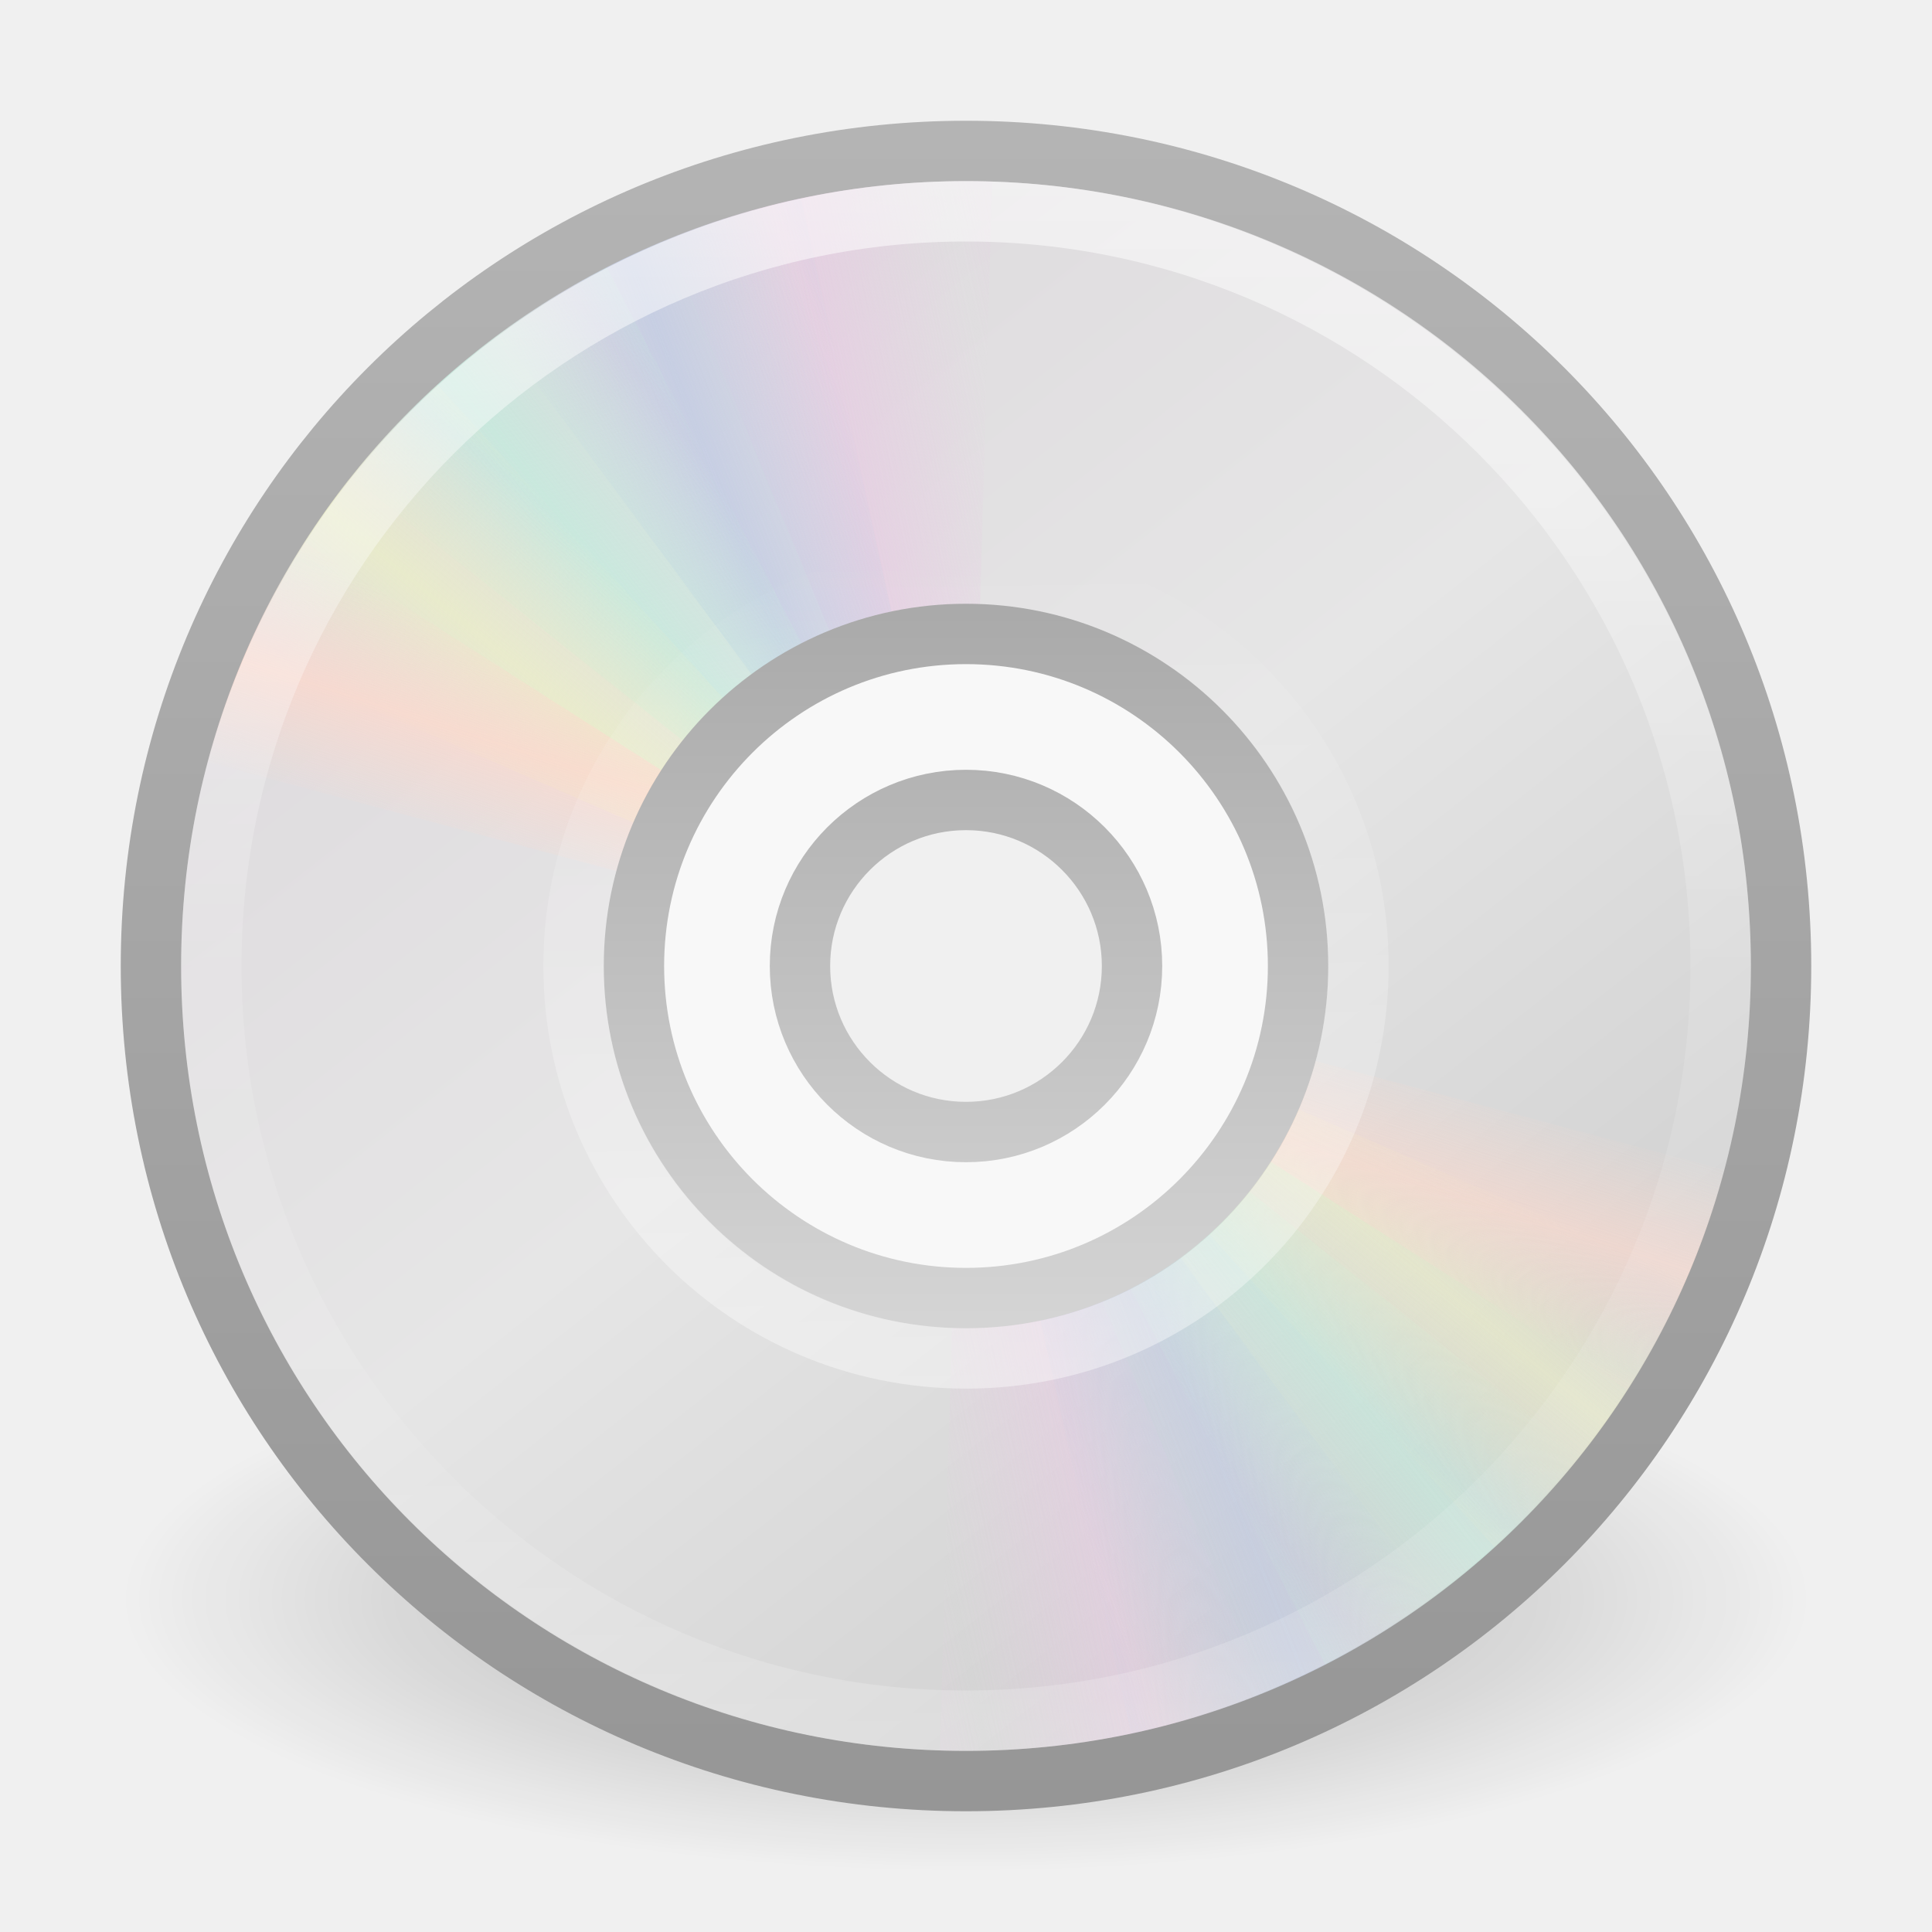
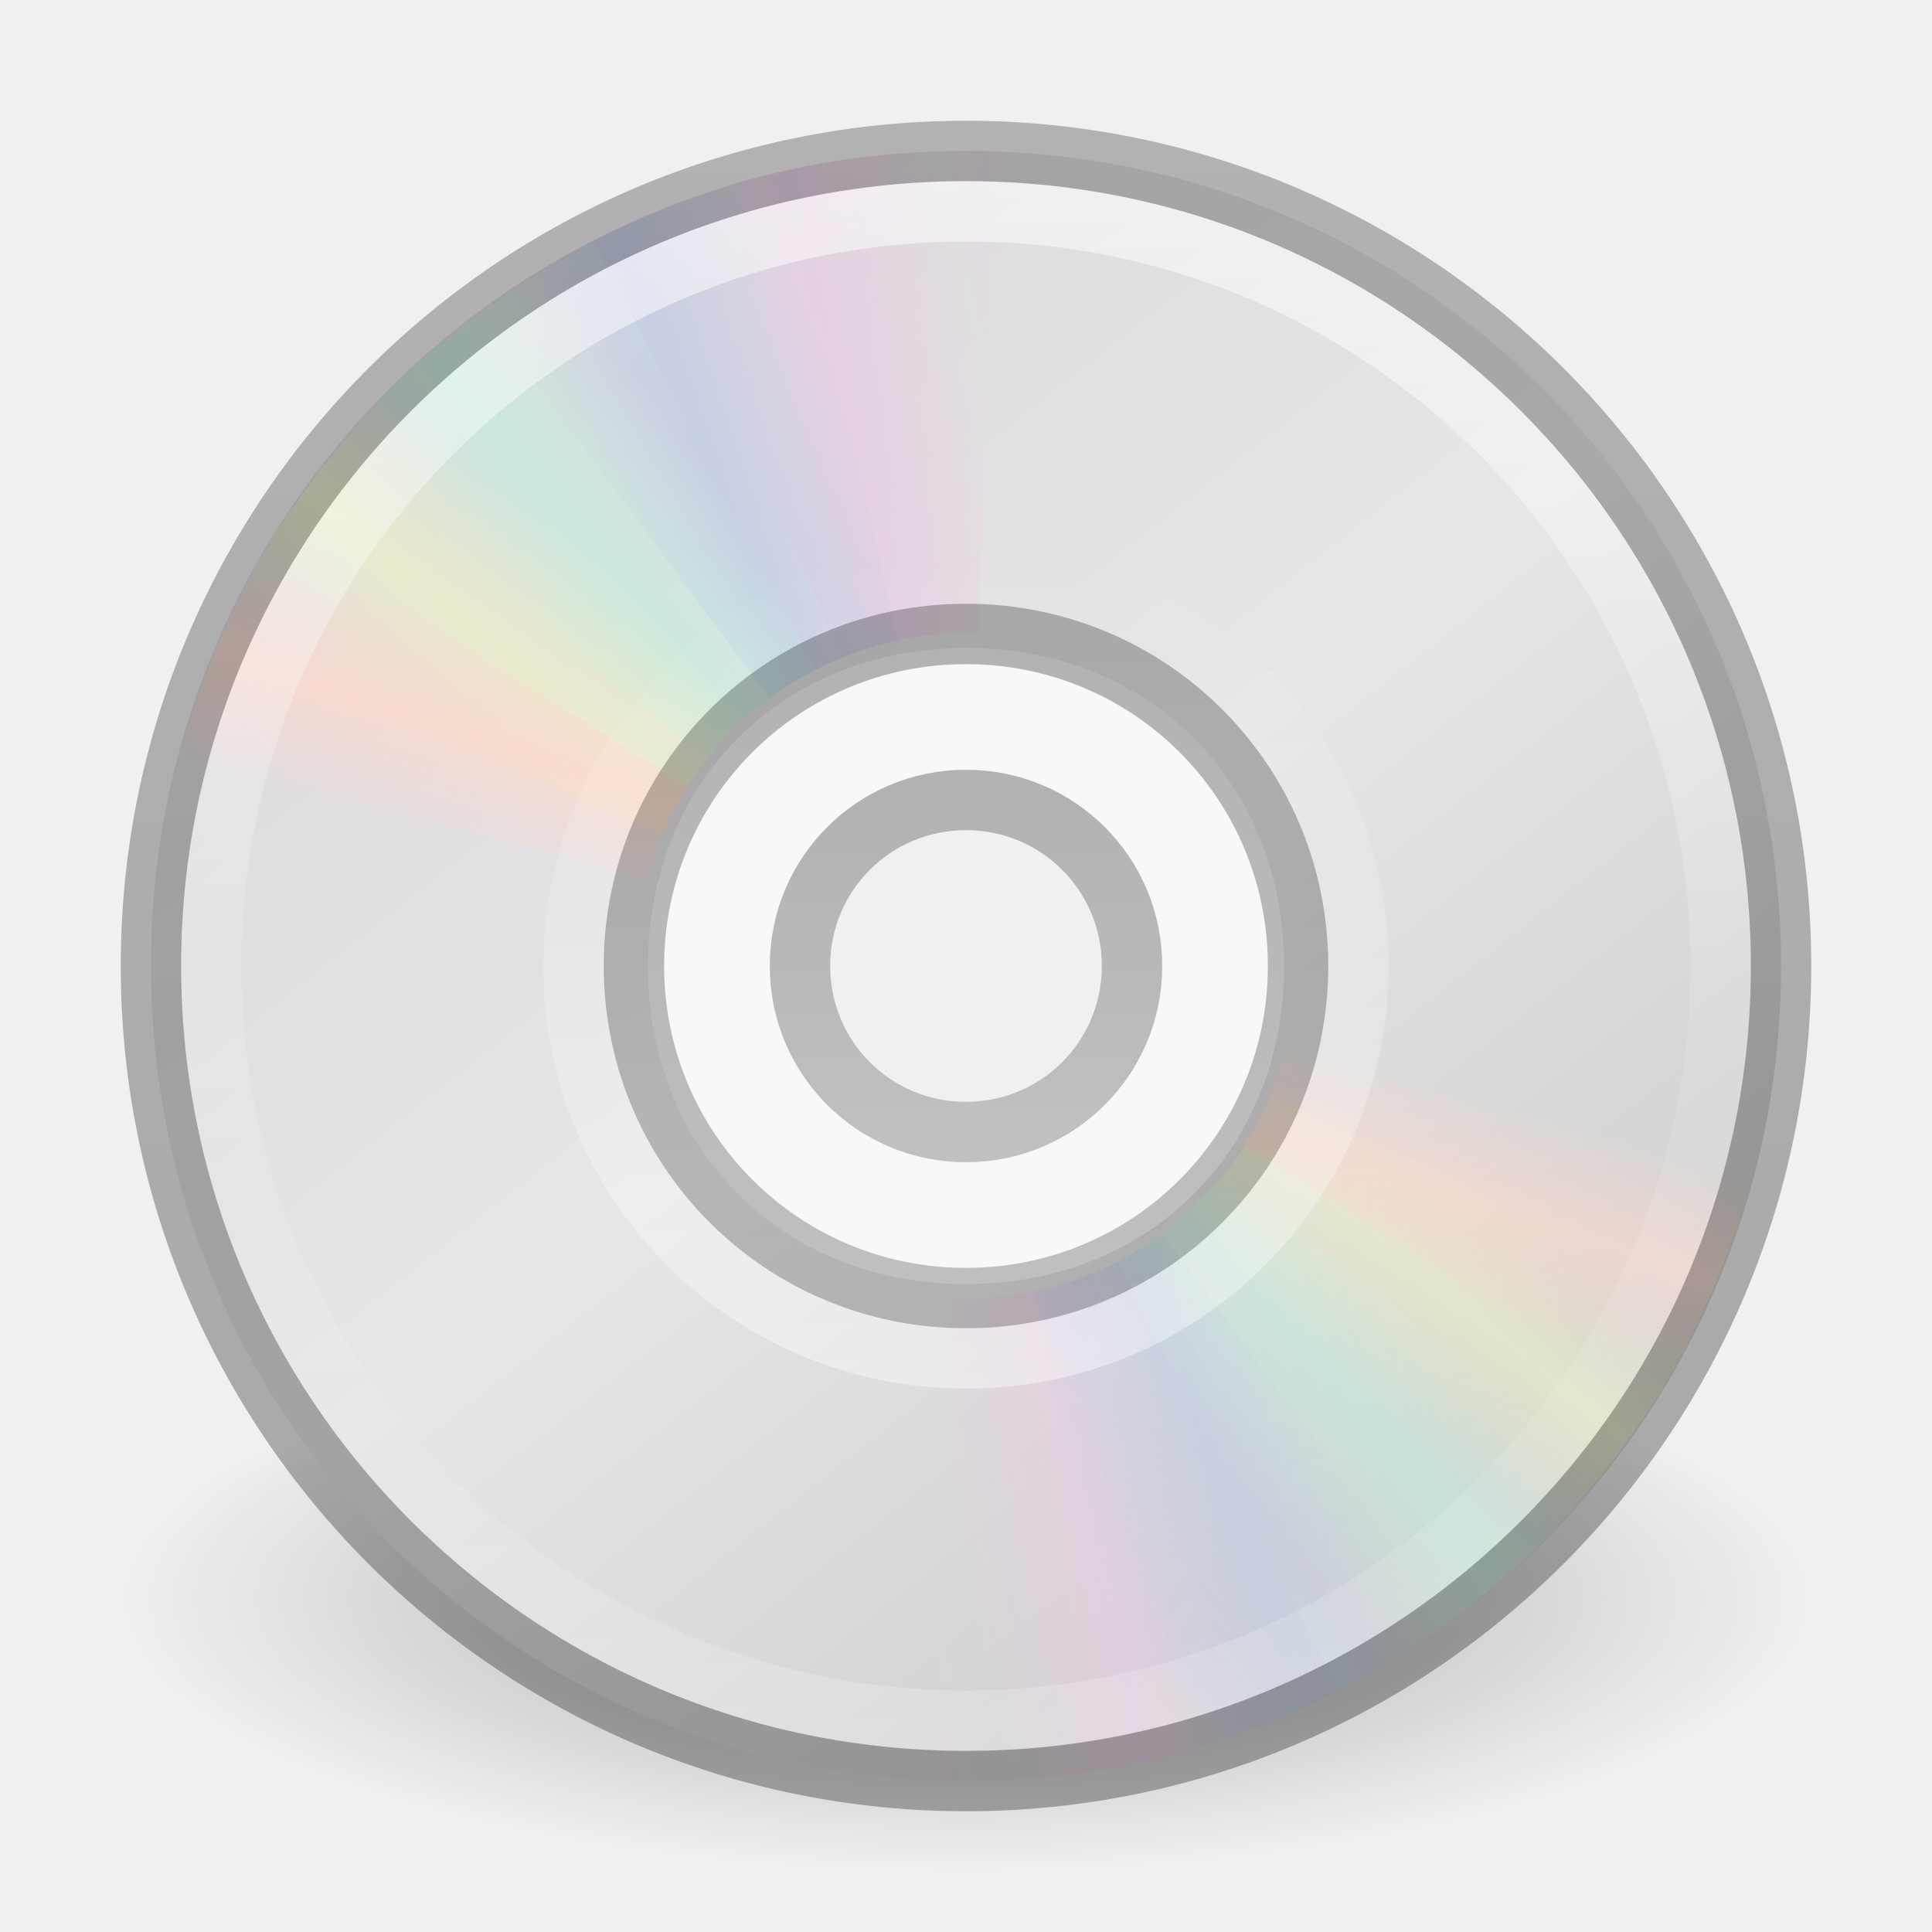
<svg xmlns="http://www.w3.org/2000/svg" xmlns:xlink="http://www.w3.org/1999/xlink" width="32px" height="32px" id="svg4106" version="1.1">
  <defs id="defs4108">
    <linearGradient x1="18.776" y1="4.038" x2="18.203" y2="45.962" id="linearGradient3406" xlink:href="#linearGradient6036" gradientUnits="userSpaceOnUse" gradientTransform="matrix(0.3283222,0,0,-0.3283221,8.006339,24.20805)" />
    <linearGradient id="linearGradient6036">
      <stop id="stop6038" style="stop-color:#ffffff;stop-opacity:1" offset="0" />
      <stop id="stop6040" style="stop-color:#ffffff;stop-opacity:0" offset="1" />
    </linearGradient>
    <linearGradient xlink:href="#linearGradient4011" id="linearGradient3199" gradientUnits="userSpaceOnUse" gradientTransform="matrix(0.6756756,0,0,0.6756756,-32.46859,-1.133269)" x1="71.204" y1="6.238" x2="71.204" y2="44.341" />
    <linearGradient id="linearGradient4011">
      <stop offset="0" style="stop-color:#ffffff;stop-opacity:1;" id="stop4013" />
      <stop id="stop4015" style="stop-color:#ffffff;stop-opacity:0.235;" offset="0.508" />
      <stop offset="0.835" style="stop-color:#ffffff;stop-opacity:0.157;" id="stop4017" />
      <stop offset="1" style="stop-color:#ffffff;stop-opacity:0.392;" id="stop4019" />
-     </linearGradient>
-     <linearGradient x1="21.448" y1="15.5" x2="21.448" y2="32.509" id="linearGradient3427" xlink:href="#linearGradient3428" gradientUnits="userSpaceOnUse" gradientTransform="matrix(0.6875,0,0,0.6875,-0.5000014,-0.5000005)" />
-     <linearGradient id="linearGradient3428">
-       <stop id="stop3430" style="stop-color:#aaaaaa;stop-opacity:1" offset="0" />
-       <stop id="stop3432" style="stop-color:#d4d4d4;stop-opacity:1" offset="1" />
-     </linearGradient>
-     <linearGradient x1="20.019" y1="3" x2="20.019" y2="45.176" id="linearGradient3409" xlink:href="#linearGradient3772" gradientUnits="userSpaceOnUse" gradientTransform="matrix(0.6585366,0,0,0.6585366,0.195122,0.195122)" />
-     <linearGradient id="linearGradient3772">
-       <stop id="stop3774" style="stop-color:#b4b4b4;stop-opacity:1" offset="0" />
-       <stop id="stop3776" style="stop-color:#969696;stop-opacity:1" offset="1" />
    </linearGradient>
    <linearGradient x1="20.58" y1="10.775" x2="24.274" y2="9.862" id="linearGradient3436" xlink:href="#linearGradient3487" gradientUnits="userSpaceOnUse" spreadMethod="reflect" />
    <linearGradient id="linearGradient3487">
      <stop id="stop3489" style="stop-color:#e6cde2;stop-opacity:1" offset="0" />
      <stop id="stop3491" style="stop-color:#e6cde2;stop-opacity:0" offset="1" />
    </linearGradient>
    <linearGradient x1="17.495" y1="11.2" x2="21.047" y2="9.796" id="linearGradient3438" xlink:href="#linearGradient3495" gradientUnits="userSpaceOnUse" spreadMethod="reflect" />
    <linearGradient id="linearGradient3495">
      <stop id="stop3497" style="stop-color:#c1cbe4;stop-opacity:1" offset="0" />
      <stop id="stop3499" style="stop-color:#c1cbe4;stop-opacity:0" offset="1" />
    </linearGradient>
    <linearGradient x1="14.085" y1="13.046" x2="16.994" y2="10.732" id="linearGradient3440" xlink:href="#linearGradient3503" gradientUnits="userSpaceOnUse" spreadMethod="reflect" />
    <linearGradient id="linearGradient3503">
      <stop id="stop3505" style="stop-color:#c4ebdd;stop-opacity:1" offset="0" />
      <stop id="stop3507" style="stop-color:#c4ebdd;stop-opacity:0" offset="1" />
    </linearGradient>
    <linearGradient x1="12.372" y1="16.188" x2="14.609" y2="13.462" id="linearGradient3442" xlink:href="#linearGradient3511" gradientUnits="userSpaceOnUse" spreadMethod="reflect" />
    <linearGradient id="linearGradient3511">
      <stop id="stop3513" style="stop-color:#ebeec7;stop-opacity:1" offset="0" />
      <stop id="stop3515" style="stop-color:#ebeec7;stop-opacity:0" offset="1" />
    </linearGradient>
    <linearGradient x1="10.609" y1="17.886" x2="9.73" y2="20.613" id="linearGradient3444" xlink:href="#linearGradient3519" gradientUnits="userSpaceOnUse" spreadMethod="reflect" />
    <linearGradient id="linearGradient3519">
      <stop id="stop3521" style="stop-color:#fcd9cd;stop-opacity:1" offset="0" />
      <stop id="stop3523" style="stop-color:#fcd9cd;stop-opacity:0" offset="1" />
    </linearGradient>
    <linearGradient x1="20.58" y1="10.775" x2="24.274" y2="9.862" id="linearGradient3446" xlink:href="#linearGradient3487" gradientUnits="userSpaceOnUse" spreadMethod="reflect" />
    <linearGradient x1="17.495" y1="11.2" x2="21.047" y2="9.796" id="linearGradient3448" xlink:href="#linearGradient3495" gradientUnits="userSpaceOnUse" spreadMethod="reflect" />
    <linearGradient x1="14.085" y1="13.046" x2="16.994" y2="10.732" id="linearGradient3450" xlink:href="#linearGradient3503" gradientUnits="userSpaceOnUse" spreadMethod="reflect" />
    <linearGradient x1="12.372" y1="16.188" x2="14.609" y2="13.462" id="linearGradient3452" xlink:href="#linearGradient3511" gradientUnits="userSpaceOnUse" spreadMethod="reflect" />
    <linearGradient x1="10.609" y1="17.886" x2="9.73" y2="20.613" id="linearGradient3454" xlink:href="#linearGradient3519" gradientUnits="userSpaceOnUse" spreadMethod="reflect" />
    <linearGradient x1="12.274" y1="32.416" x2="35.391" y2="14.203" id="linearGradient3431" xlink:href="#linearGradient3263" gradientUnits="userSpaceOnUse" gradientTransform="matrix(0,0.7714354,-0.7714354,0,33.82016,-2.514453)" />
    <linearGradient x1="12.274" y1="32.416" x2="35.391" y2="14.203" id="linearGradient3263" gradientUnits="userSpaceOnUse">
      <stop id="stop3265" style="stop-color:#dedbde;stop-opacity:1" offset="0" />
      <stop id="stop3267" style="stop-color:#e6e6e6;stop-opacity:1" offset="0.5" />
      <stop id="stop3269" style="stop-color:#d2d2d2;stop-opacity:1" offset="1" />
    </linearGradient>
    <linearGradient id="linearGradient23419">
      <stop id="stop23421" style="stop-color:#000000;stop-opacity:1" offset="0" />
      <stop id="stop23423" style="stop-color:#000000;stop-opacity:0" offset="1" />
    </linearGradient>
    <radialGradient r="22.627" fy="41.636" fx="23.335" cy="41.636" cx="23.335" gradientTransform="matrix(0.6187184,0,0,0.1995182,1.562499,18.17786)" gradientUnits="userSpaceOnUse" id="radialGradient4104" xlink:href="#linearGradient23419" />
+     <linearGradient xlink:href="#linearGradient3560" id="linearGradient3562" x1="74.13" y1="-56" x2="74.13" y2="56" gradientUnits="userSpaceOnUse" gradientTransform="matrix(0.2432432,0,0,0.2432432,0.4324306,16)" />
+     <linearGradient id="linearGradient3560">
+       <stop style="stop-color:#000000;stop-opacity:0.26;" offset="0" id="stop3556" />
+       <stop style="stop-color:#000000;stop-opacity:0.3;" offset="1" id="stop3558" />
+     </linearGradient>
+     <linearGradient x1="16.129" y1="45.258" x2="16.129" y2="4.742" id="linearGradient2651" xlink:href="#linearGradient5804" gradientUnits="userSpaceOnUse" gradientTransform="matrix(0.1389056,0,0,-0.1389055,12.61807,19.47264)" />
+     <linearGradient id="linearGradient5804">
+       <stop id="stop5800" style="stop-color:#000000;stop-opacity:0.26;" offset="0" />
+       <stop id="stop5802" style="stop-color:#000000;stop-opacity:0.2;" offset="1" />
+     </linearGradient>
+     <linearGradient x1="16.129" y1="45.258" x2="16.129" y2="4.742" id="linearGradient2651-6" xlink:href="#linearGradient5804" gradientUnits="userSpaceOnUse" gradientTransform="matrix(0.2778111,0,0,-0.277811,9.236133,22.94528)" />
  </defs>
  <g id="layer1">
    <path d="M 30,26.485 C 30.001,28.978 23.732,31 16,31 8.268,31 1.999,28.978 2,26.485 1.999,23.992 8.268,21.97 16,21.97 c 7.732,0 14.001,2.022 14,4.515 z" id="path23417" style="opacity:0.3;fill:url(#radialGradient4104);fill-opacity:1;fill-rule:evenodd;stroke:none;stroke-width:2;marker:none;visibility:visible;display:inline;overflow:visible" />
    <path d="M 29.5,16 C 29.5,8.517 23.483,2.5 16,2.5 8.517,2.5 2.5,8.517 2.5,16 c -1.3e-6,7.483 6.017,13.5 13.5,13.5 7.483,-1e-6 13.5,-6.017 13.5,-13.5 z m -8.232,0 c 0,3.044 -2.224,5.268 -5.268,5.268 -3.044,0 -5.268,-2.224 -5.268,-5.268 0,-3.044 2.224,-5.268 5.268,-5.268 3.044,0 5.268,2.224 5.268,5.268 z" id="path2781" style="fill:url(#linearGradient3431);fill-rule:nonzero;stroke:none" />
-     <path d="m 16,10.732 c -2.908,0 -5.268,2.36 -5.268,5.268 0,2.908 2.36,5.268 5.268,5.268 2.908,0 5.268,-2.36 5.268,-5.268 0,-2.908 -2.36,-5.268 -5.268,-5.268 z m 0,2.634 c 1.454,0 2.634,1.18 2.634,2.634 0,1.454 -1.18,2.634 -2.634,2.634 -1.454,0 -2.634,-1.18 -2.634,-2.634 0,-1.454 1.18,-2.634 2.634,-2.634 z" id="path2474" style="opacity:0.5;fill:#ffffff;fill-opacity:1;fill-rule:nonzero;stroke:none;stroke-width:1;marker:none;visibility:visible;display:inline;overflow:visible;enable-background:accumulate" />
+     <path id="path2474" style="display:inline;overflow:visible;visibility:visible;opacity:0.5;fill:#ffffff;fill-opacity:1;fill-rule:nonzero;stroke:none;stroke-width:1;marker:none;enable-background:accumulate" d="M 16 11 C 13.24 11 11 13.24 11 16 C 11 18.76 13.24 21 16 21 C 18.76 21 21 18.76 21 16 C 21 13.24 18.76 11 16 11 z M 16 12.75 A 3.25 3.25 0 0 1 19.25 16 A 3.25 3.25 0 0 1 16 19.25 A 3.25 3.25 0 0 1 12.75 16 A 3.25 3.25 0 0 1 16 12.75 z " />
    <g transform="matrix(0.6585366,0,0,0.6585366,0.195122,0.195122)" id="g3527">
      <path d="m 24,3.5 c -2.976,0 -5.797,0.621 -8.344,1.75 L 20.625,16.344 C 21.66,15.885 22.795,15.625 24,15.625 c 0.032,0 0.062,-3.6e-4 0.094,0 l 0,-12.125 C 24.062,3.5 24.031,3.5 24,3.5 z" transform="matrix(0.9996011,0.02824295,-0.02824295,0.9996011,0.6924114,-0.6708346)" id="path3296" style="opacity:0.8;fill:url(#linearGradient3446);fill-opacity:1;fill-rule:nonzero;stroke:none" />
      <path d="m 19.597,3.998 c -2.907,0.638 -5.53,1.849 -7.775,3.497 l 7.23,9.772 c 0.913,-0.67 1.966,-1.167 3.143,-1.425 0.031,-0.007 0.06,-0.014 0.092,-0.02 L 19.689,3.977 c -0.031,0.007 -0.061,0.013 -0.092,0.02 z" id="path3308" style="opacity:0.8;fill:url(#linearGradient3448);fill-opacity:1;fill-rule:nonzero;stroke:none" />
      <path d="M 14.558,5.845 C 11.916,7.213 9.695,9.062 7.953,11.235 l 9.513,7.567 c 0.709,-0.883 1.597,-1.636 2.667,-2.19 0.028,-0.015 0.055,-0.029 0.083,-0.043 L 14.641,5.802 c -0.028,0.014 -0.055,0.029 -0.083,0.043 z" id="path3310" style="opacity:0.8;fill:url(#linearGradient3450);fill-opacity:1;fill-rule:nonzero;stroke:none" />
      <path d="M 10.169,8.933 C 7.97,10.939 6.304,13.299 5.184,15.85 L 16.331,20.697 c 0.456,-1.037 1.119,-1.994 2.009,-2.806 0.024,-0.022 0.045,-0.042 0.069,-0.063 L 10.238,8.87 c -0.023,0.021 -0.046,0.042 -0.069,0.063 z" id="path3312" style="opacity:0.8;fill:url(#linearGradient3452);fill-opacity:1;fill-rule:nonzero;stroke:none" />
      <path d="m 6.781,12.969 c -0.017,0.026 -0.046,0.067 -0.062,0.094 -1.148,1.793 -1.962,3.681 -2.5,5.625 l 11.75,3.125 C 16.184,21.049 16.487,20.298 16.938,19.594 16.955,19.567 16.982,19.527 17,19.5 L 6.781,12.969 z" id="path3314" style="opacity:0.8;fill:url(#linearGradient3454);fill-opacity:1;fill-rule:nonzero;stroke:none" />
    </g>
    <g transform="matrix(-0.6585366,0,0,-0.6585366,31.80488,31.80488)" id="g3642" style="opacity:0.8">
      <path d="m 24,3.5 c -2.976,0 -5.797,0.621 -8.344,1.75 L 20.625,16.344 C 21.66,15.885 22.795,15.625 24,15.625 c 0.032,0 0.062,-3.6e-4 0.094,0 l 0,-12.125 C 24.062,3.5 24.031,3.5 24,3.5 z" transform="matrix(0.9996011,0.02824295,-0.02824295,0.9996011,0.6924114,-0.6708346)" id="path3644" style="opacity:0.8;fill:url(#linearGradient3436);fill-opacity:1;fill-rule:nonzero;stroke:none" />
      <path d="m 19.597,3.998 c -2.907,0.638 -5.53,1.849 -7.775,3.497 l 7.23,9.772 c 0.913,-0.67 1.966,-1.167 3.143,-1.425 0.031,-0.007 0.06,-0.014 0.092,-0.02 L 19.689,3.977 c -0.031,0.007 -0.061,0.013 -0.092,0.02 z" id="path3646" style="opacity:0.8;fill:url(#linearGradient3438);fill-opacity:1;fill-rule:nonzero;stroke:none" />
      <path d="M 14.558,5.845 C 11.916,7.213 9.695,9.062 7.953,11.235 l 9.513,7.567 c 0.709,-0.883 1.597,-1.636 2.667,-2.19 0.028,-0.015 0.055,-0.029 0.083,-0.043 L 14.641,5.802 c -0.028,0.014 -0.055,0.029 -0.083,0.043 z" id="path3648" style="opacity:0.8;fill:url(#linearGradient3440);fill-opacity:1;fill-rule:nonzero;stroke:none" />
      <path d="M 10.169,8.933 C 7.97,10.939 6.304,13.299 5.184,15.85 L 16.331,20.697 c 0.456,-1.037 1.119,-1.994 2.009,-2.806 0.024,-0.022 0.045,-0.042 0.069,-0.063 L 10.238,8.87 c -0.023,0.021 -0.046,0.042 -0.069,0.063 z" id="path3650" style="opacity:0.8;fill:url(#linearGradient3442);fill-opacity:1;fill-rule:nonzero;stroke:none" />
      <path d="m 6.781,12.969 c -0.017,0.026 -0.046,0.067 -0.062,0.094 -1.148,1.793 -1.962,3.681 -2.5,5.625 l 11.75,3.125 C 16.184,21.049 16.487,20.298 16.938,19.594 16.955,19.567 16.982,19.527 17,19.5 L 6.781,12.969 z" id="path3652" style="opacity:0.8;fill:url(#linearGradient3444);fill-opacity:1;fill-rule:nonzero;stroke:none" />
    </g>
-     <path d="M 16,2.5 C 8.517,2.5 2.5,8.517 2.5,16 2.5,23.483 8.517,29.5 16,29.5 23.483,29.5 29.5,23.483 29.5,16 29.5,8.517 23.483,2.5 16,2.5 z" id="path3287" style="fill:none;stroke:url(#linearGradient3409);stroke-width:1;stroke-miterlimit:4;stroke-opacity:1" />
-     <path d="M 16,10.5 C 12.964,10.5 10.5,12.964 10.5,16 c 0,3.036 2.464,5.5 5.5,5.5 3.036,0 5.5,-2.464 5.5,-5.5 0,-3.036 -2.464,-5.5 -5.5,-5.5 z m 0,2.75 c 1.518,0 2.75,1.232 2.75,2.75 0,1.518 -1.232,2.75 -2.75,2.75 -1.518,0 -2.75,-1.232 -2.75,-2.75 0,-1.518 1.232,-2.75 2.75,-2.75 z" id="path3418" style="fill:none;stroke:url(#linearGradient3427);stroke-width:1;stroke-linecap:butt;stroke-linejoin:round;stroke-miterlimit:4;stroke-opacity:1;stroke-dasharray:none;stroke-dashoffset:0;marker:none;visibility:visible;display:inline;overflow:visible;enable-background:accumulate" />
+     <path d="m 16,18.75 c -1.524,0 -2.75,-1.226 -2.75,-2.75 C 13.25,14.476 14.476,13.25 16,13.25 c 1.524,0 2.75,1.226 2.75,2.75 C 18.75,17.524 17.524,18.75 16,18.75 Z" id="path3281-7" style="fill:none;stroke:url(#linearGradient2651);stroke-width:1;stroke-miterlimit:4;stroke-opacity:1" />
    <path style="opacity:0.55;color:#000000;fill:none;stroke:url(#linearGradient3199);stroke-width:1;stroke-linecap:round;stroke-linejoin:round;stroke-miterlimit:4;stroke-opacity:1;stroke-dasharray:none;stroke-dashoffset:0;marker:none;visibility:visible;display:inline;overflow:visible;enable-background:accumulate" id="path8655" d="M 28.5,16 C 28.5,22.903 22.903,28.5 16,28.5 9.097,28.5 3.5,22.903 3.5,16 3.5,9.096 9.097,3.5 16,3.5 22.903,3.5 28.5,9.096 28.5,16 l 0,0 z" />
-     <path d="M 16,22.5 C 12.397,22.5 9.5,19.603 9.5,16 c 0,-3.603 2.897,-6.5 6.5,-6.5 3.603,0 6.5,2.897 6.5,6.5 0,3.603 -2.897,6.5 -6.5,6.5 l 0,0 0,0 z" id="path3281" style="opacity:0.4;fill:none;stroke:url(#linearGradient3406);stroke-width:1;stroke-miterlimit:4;stroke-opacity:1" />
+     <path d="m 16,22.5 c -3.603,0 -6.5,-2.897 -6.5,-6.5 0,-3.603 2.897,-6.5 6.5,-6.5 3.603,0 6.5,2.897 6.5,6.5 C 22.5,19.603 19.603,22.5 16,22.5 Z" id="path3281" style="opacity:0.4;fill:none;stroke:url(#linearGradient3406);stroke-width:1;stroke-miterlimit:4;stroke-opacity:1" />
+     <circle style="fill:none;fill-opacity:1;fill-rule:evenodd;stroke:url(#linearGradient3562);stroke-width:1;stroke-linecap:round;stroke-opacity:1;stop-color:#000000" id="path3554" cx="16" cy="16" r="13.5" />
+     <path d="m 16,21.5 c -3.049,0 -5.5,-2.451 -5.5,-5.5 0,-3.049 2.451,-5.5 5.5,-5.5 3.049,0 5.5,2.451 5.5,5.5 0,3.049 -2.451,5.5 -5.5,5.5 z" id="path3281-7-1" style="fill:none;stroke:url(#linearGradient2651-6);stroke-width:1;stroke-miterlimit:4;stroke-opacity:1" />
  </g>
</svg>
